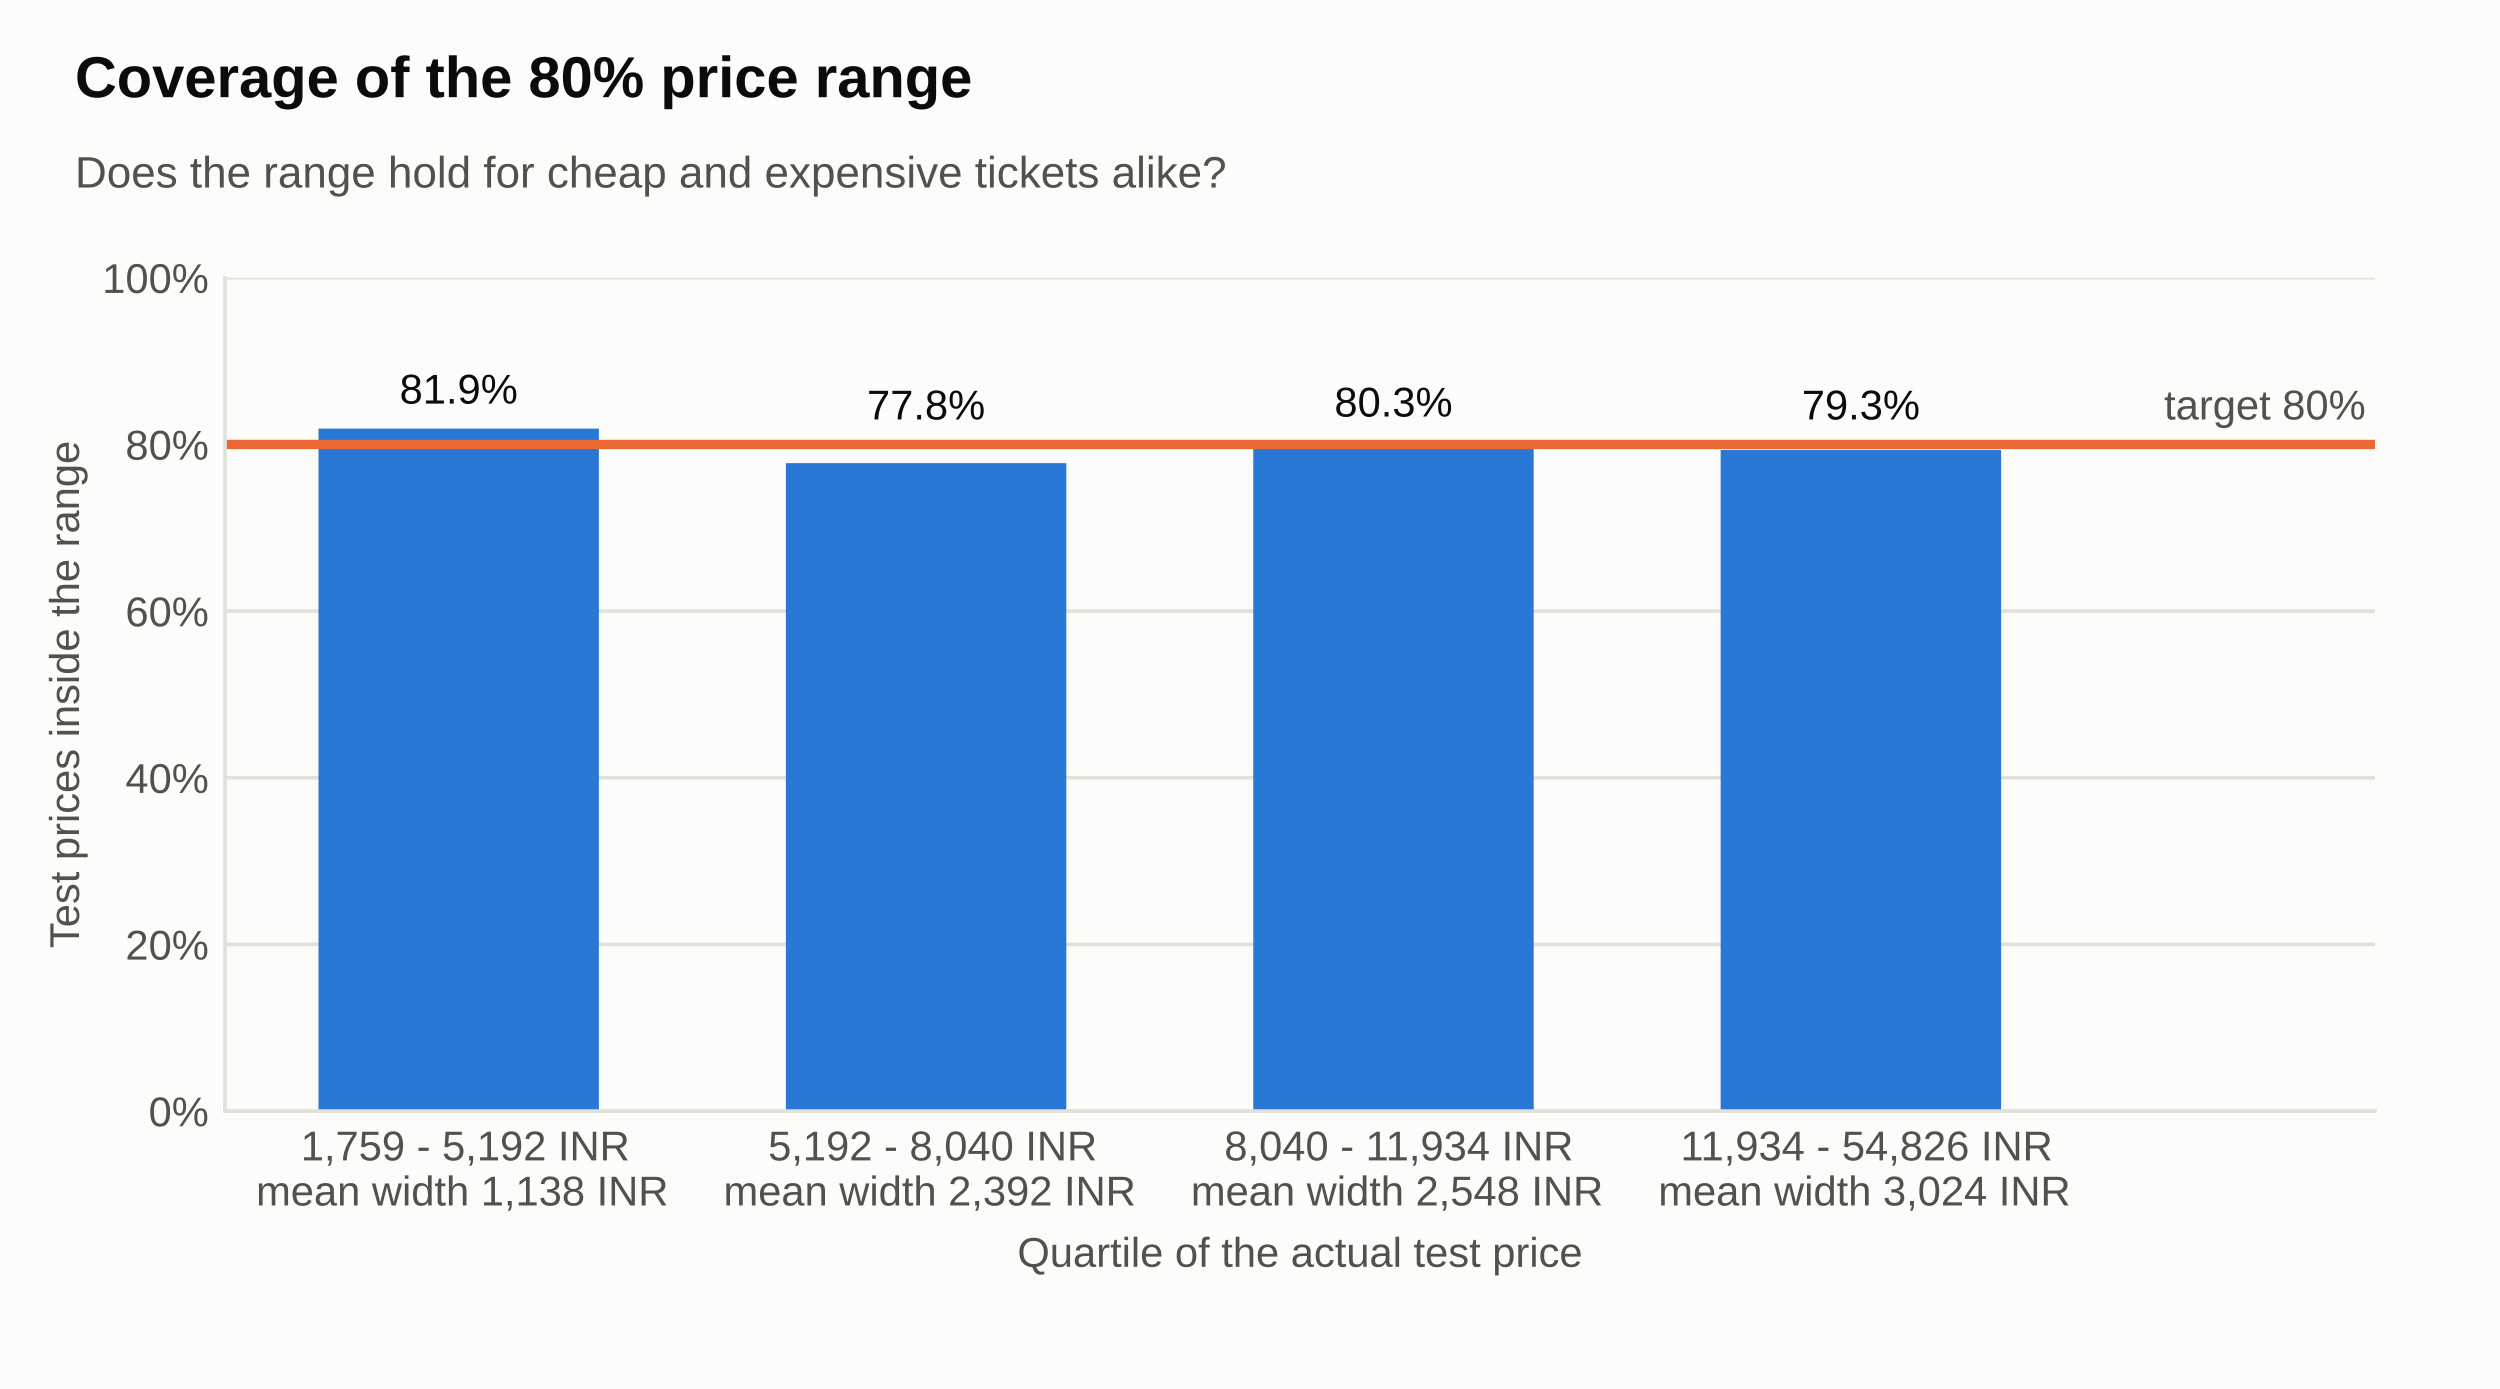
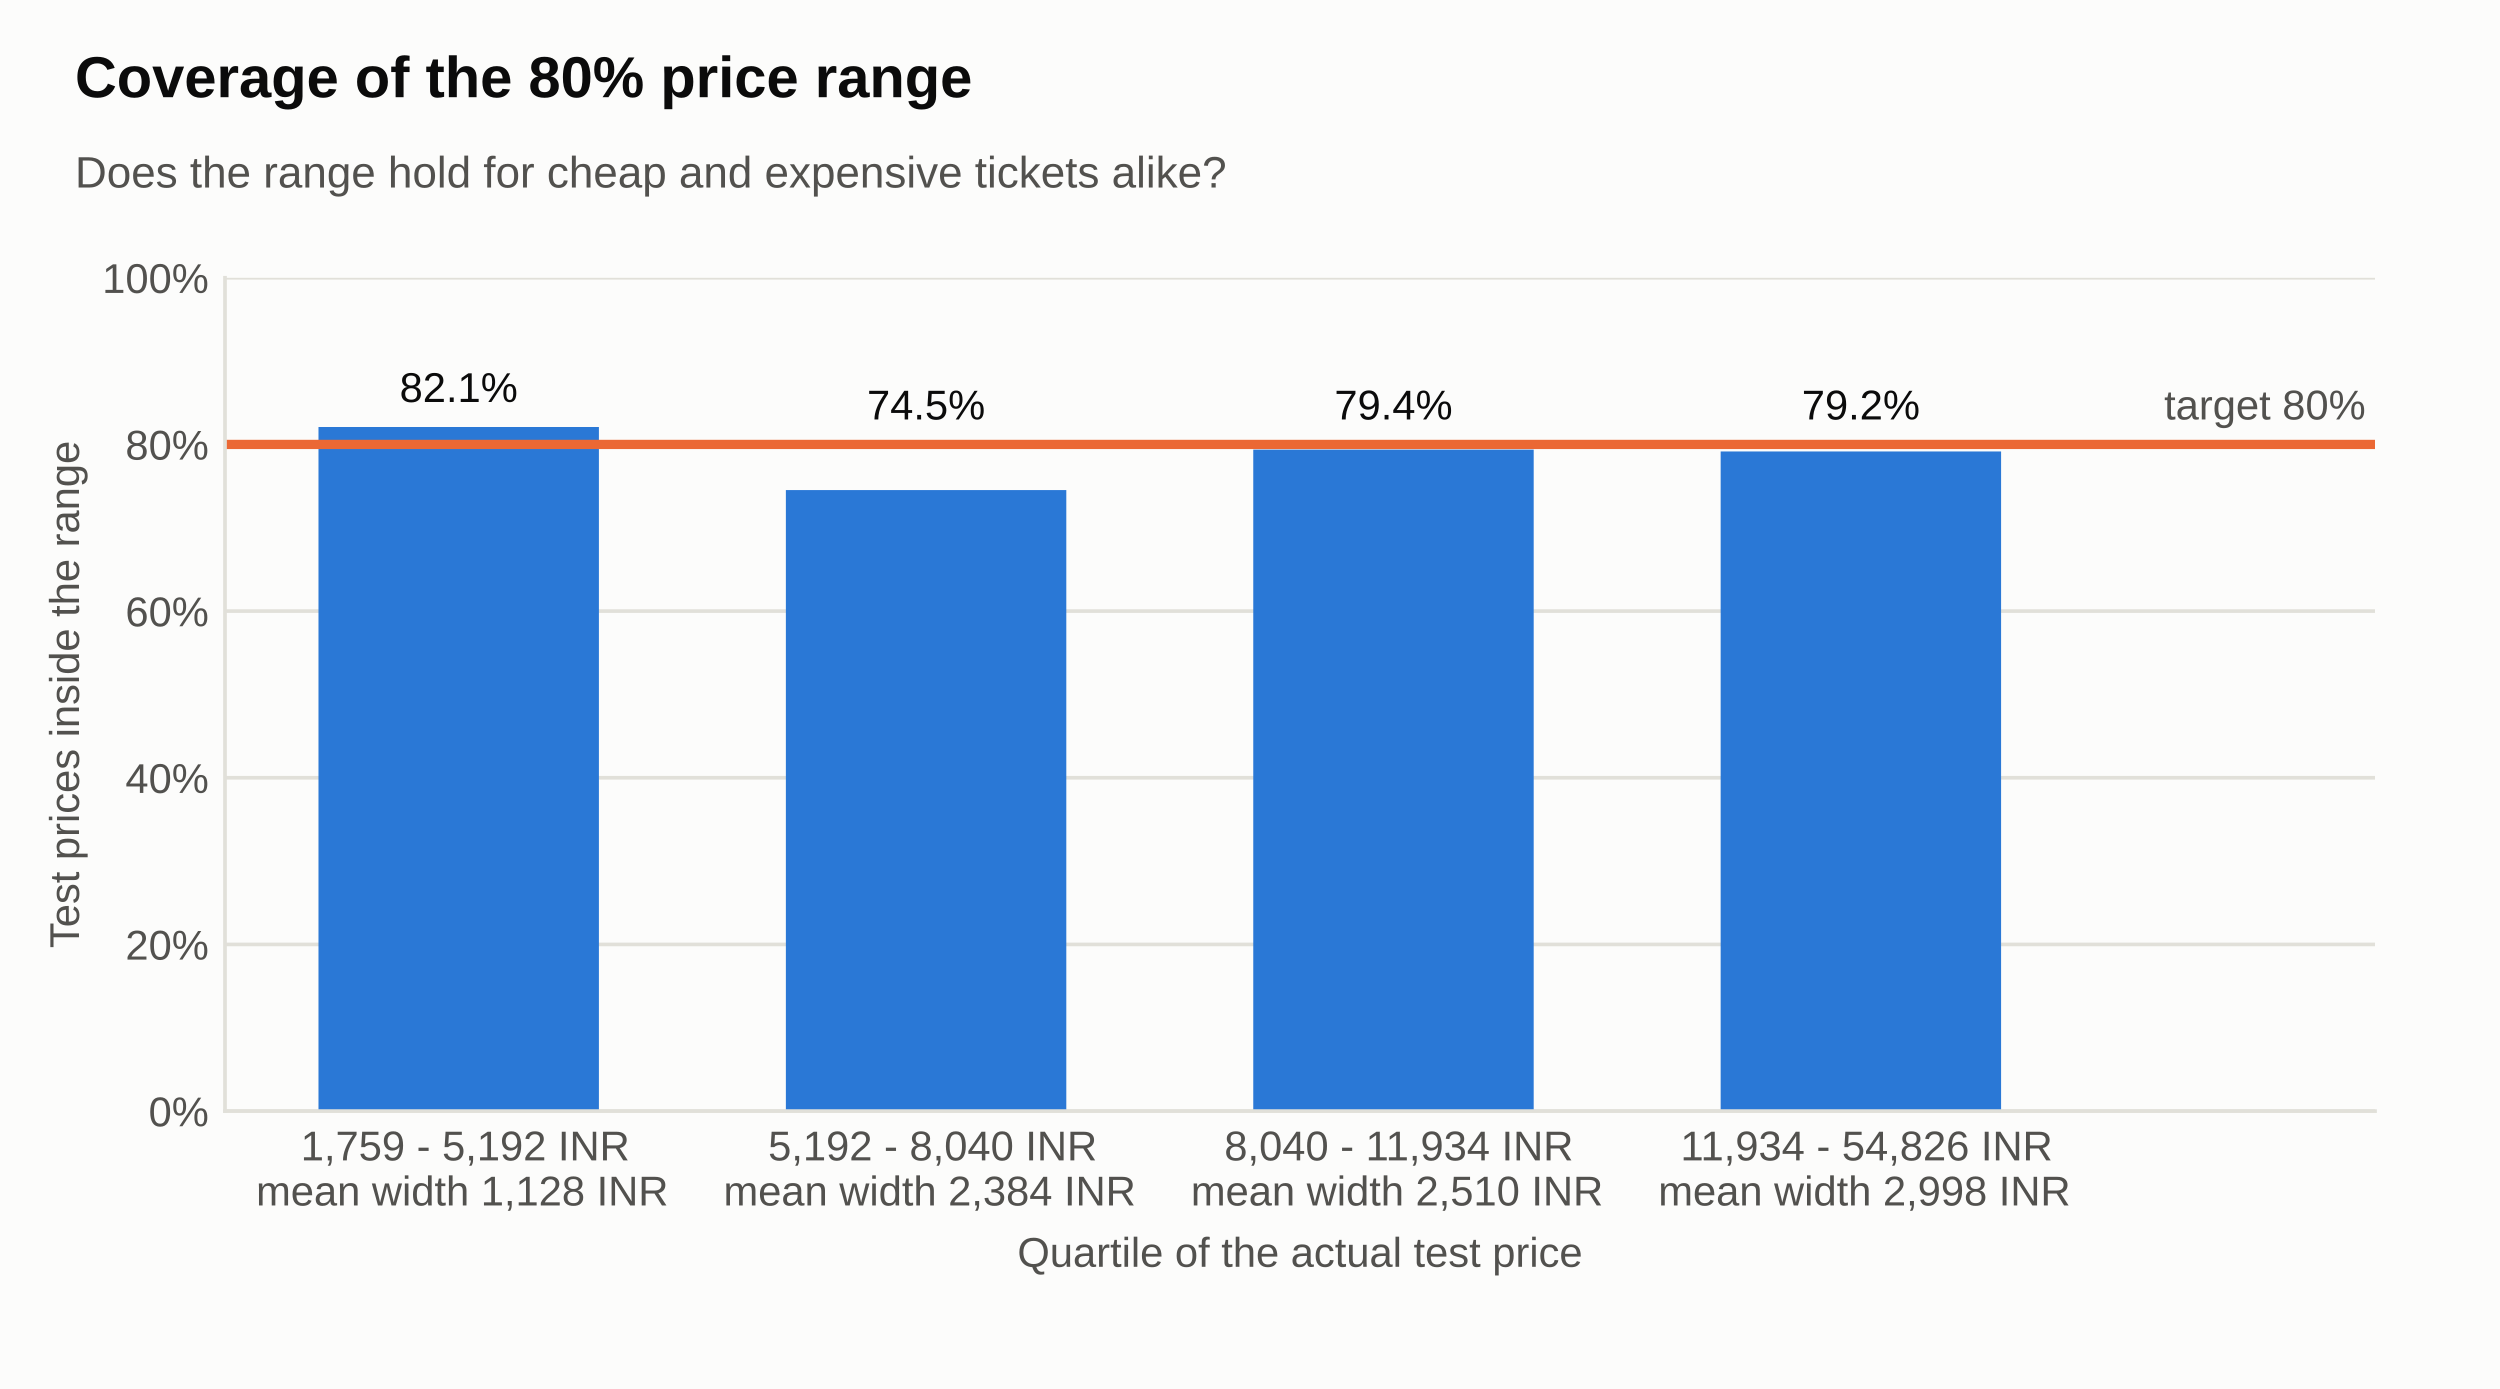
<svg xmlns="http://www.w3.org/2000/svg" width="540pt" height="300pt" viewBox="0 0 540 300" version="1.1">
  <defs>
    <style type="text/css">*{stroke-linejoin: round; stroke-linecap: butt}</style>
  </defs>
  <g id="figure_1">
    <g id="patch_1">
      <path d="M 0 300  L 540 300  L 540 0  L 0 0  z " style="fill: #fcfcfb" />
    </g>
    <g id="axes_1">
      <g id="patch_2">
        <path d="M 48.6 240  L 513 240  L 513 60  L 48.6 60  z " style="fill: #fcfcfb" />
      </g>
      <g id="matplotlib.axis_1">
        <g id="xtick_1">
          <g id="line2d_1" />
          <g id="text_1">
            <text style="font-size: 9px; font-family: 'Segoe UI', 'Helvetica Neue', 'Arial', 'DejaVu Sans', sans-serif; fill: #52514e" transform="translate(64.96756 250.6433)">1,759 - 5,192 INR</text>
-             <text style="font-size: 9px; font-family: 'Segoe UI', 'Helvetica Neue', 'Arial', 'DejaVu Sans', sans-serif; fill: #52514e" transform="translate(55.31646 260.3823)">mean width 1,138 INR</text>
+             <text style="font-size: 9px; font-family: 'Segoe UI', 'Helvetica Neue', 'Arial', 'DejaVu Sans', sans-serif; fill: #52514e" transform="translate(55.31646 260.3823)">mean width 1,128 INR</text>
          </g>
        </g>
        <g id="xtick_2">
          <g id="line2d_2" />
          <g id="text_2">
            <text style="font-size: 9px; font-family: 'Segoe UI', 'Helvetica Neue', 'Arial', 'DejaVu Sans', sans-serif; fill: #52514e" transform="translate(165.9241 250.6433)">5,192 - 8,040 INR</text>
-             <text style="font-size: 9px; font-family: 'Segoe UI', 'Helvetica Neue', 'Arial', 'DejaVu Sans', sans-serif; fill: #52514e" transform="translate(156.273 260.3823)">mean width 2,392 INR</text>
+             <text style="font-size: 9px; font-family: 'Segoe UI', 'Helvetica Neue', 'Arial', 'DejaVu Sans', sans-serif; fill: #52514e" transform="translate(156.273 260.3823)">mean width 2,384 INR</text>
          </g>
        </g>
        <g id="xtick_3">
          <g id="line2d_3" />
          <g id="text_3">
            <text style="font-size: 9px; font-family: 'Segoe UI', 'Helvetica Neue', 'Arial', 'DejaVu Sans', sans-serif; fill: #52514e" transform="translate(264.4548 250.6433)">8,040 - 11,934 INR</text>
-             <text style="font-size: 9px; font-family: 'Segoe UI', 'Helvetica Neue', 'Arial', 'DejaVu Sans', sans-serif; fill: #52514e" transform="translate(257.2295 260.3823)">mean width 2,548 INR</text>
+             <text style="font-size: 9px; font-family: 'Segoe UI', 'Helvetica Neue', 'Arial', 'DejaVu Sans', sans-serif; fill: #52514e" transform="translate(257.2295 260.3823)">mean width 2,510 INR</text>
          </g>
        </g>
        <g id="xtick_4">
          <g id="line2d_4" />
          <g id="text_4">
            <text style="font-size: 9px; font-family: 'Segoe UI', 'Helvetica Neue', 'Arial', 'DejaVu Sans', sans-serif; fill: #52514e" transform="translate(362.9856 250.6433)">11,934 - 54,826 INR</text>
-             <text style="font-size: 9px; font-family: 'Segoe UI', 'Helvetica Neue', 'Arial', 'DejaVu Sans', sans-serif; fill: #52514e" transform="translate(358.186 260.3823)">mean width 3,024 INR</text>
+             <text style="font-size: 9px; font-family: 'Segoe UI', 'Helvetica Neue', 'Arial', 'DejaVu Sans', sans-serif; fill: #52514e" transform="translate(358.186 260.3823)">mean width 2,998 INR</text>
          </g>
        </g>
        <g id="text_5">
          <text style="font-size: 9px; font-family: 'Segoe UI', 'Helvetica Neue', 'Arial', 'DejaVu Sans', sans-serif; text-anchor: middle; fill: #52514e" x="280.8" y="273.626" transform="rotate(-0 280.8 273.6258)">Quartile of the actual test price</text>
        </g>
      </g>
      <g id="matplotlib.axis_2">
        <g id="ytick_1">
          <g id="line2d_5">
            <path d="M 48.6 240  L 513 240  " clip-path="url(#pb73e899135)" style="fill: none; stroke: #e1e0d9; stroke-width: 0.8; stroke-linecap: square" />
          </g>
          <g id="line2d_6" />
          <g id="text_6">
            <text style="font-size: 9px; font-family: 'Segoe UI', 'Helvetica Neue', 'Arial', 'DejaVu Sans', sans-serif; text-anchor: end; fill: #52514e" x="45.1" y="243.276" transform="rotate(-0 45.1 243.2761)">0%</text>
          </g>
        </g>
        <g id="ytick_2">
          <g id="line2d_7">
            <path d="M 48.6 204  L 513 204  " clip-path="url(#pb73e899135)" style="fill: none; stroke: #e1e0d9; stroke-width: 0.8; stroke-linecap: square" />
          </g>
          <g id="line2d_8" />
          <g id="text_7">
            <text style="font-size: 9px; font-family: 'Segoe UI', 'Helvetica Neue', 'Arial', 'DejaVu Sans', sans-serif; text-anchor: end; fill: #52514e" x="45.1" y="207.276" transform="rotate(-0 45.1 207.2761)">20%</text>
          </g>
        </g>
        <g id="ytick_3">
          <g id="line2d_9">
            <path d="M 48.6 168  L 513 168  " clip-path="url(#pb73e899135)" style="fill: none; stroke: #e1e0d9; stroke-width: 0.8; stroke-linecap: square" />
          </g>
          <g id="line2d_10" />
          <g id="text_8">
            <text style="font-size: 9px; font-family: 'Segoe UI', 'Helvetica Neue', 'Arial', 'DejaVu Sans', sans-serif; text-anchor: end; fill: #52514e" x="45.1" y="171.276" transform="rotate(-0 45.1 171.2761)">40%</text>
          </g>
        </g>
        <g id="ytick_4">
          <g id="line2d_11">
            <path d="M 48.6 132  L 513 132  " clip-path="url(#pb73e899135)" style="fill: none; stroke: #e1e0d9; stroke-width: 0.8; stroke-linecap: square" />
          </g>
          <g id="line2d_12" />
          <g id="text_9">
            <text style="font-size: 9px; font-family: 'Segoe UI', 'Helvetica Neue', 'Arial', 'DejaVu Sans', sans-serif; text-anchor: end; fill: #52514e" x="45.1" y="135.276" transform="rotate(-0 45.1 135.2761)">60%</text>
          </g>
        </g>
        <g id="ytick_5">
          <g id="line2d_13">
            <path d="M 48.6 96  L 513 96  " clip-path="url(#pb73e899135)" style="fill: none; stroke: #e1e0d9; stroke-width: 0.8; stroke-linecap: square" />
          </g>
          <g id="line2d_14" />
          <g id="text_10">
            <text style="font-size: 9px; font-family: 'Segoe UI', 'Helvetica Neue', 'Arial', 'DejaVu Sans', sans-serif; text-anchor: end; fill: #52514e" x="45.1" y="99.276" transform="rotate(-0 45.1 99.27612)">80%</text>
          </g>
        </g>
        <g id="ytick_6">
          <g id="line2d_15">
            <path d="M 48.6 60  L 513 60  " clip-path="url(#pb73e899135)" style="fill: none; stroke: #e1e0d9; stroke-width: 0.8; stroke-linecap: square" />
          </g>
          <g id="line2d_16" />
          <g id="text_11">
            <text style="font-size: 9px; font-family: 'Segoe UI', 'Helvetica Neue', 'Arial', 'DejaVu Sans', sans-serif; text-anchor: end; fill: #52514e" x="45.1" y="63.276" transform="rotate(-0 45.1 63.27612)">100%</text>
          </g>
        </g>
        <g id="text_12">
          <text style="font-size: 9px; font-family: 'Segoe UI', 'Helvetica Neue', 'Arial', 'DejaVu Sans', sans-serif; text-anchor: middle; fill: #52514e" x="17.062" y="150" transform="rotate(-90 17.06156 150)">Test prices inside the range</text>
        </g>
      </g>
      <g id="patch_3">
-         <path d="M 68.791 240  L 129.365 240  L 129.365 92.571  L 68.791 92.571  z " clip-path="url(#pb73e899135)" style="fill: #2a78d6" />
+         <path d="M 68.791 240  L 129.365 240  L 129.365 92.229  L 68.791 92.229  z " clip-path="url(#pb73e899135)" style="fill: #2a78d6" />
      </g>
      <g id="patch_4">
-         <path d="M 169.748 240  L 230.322 240  L 230.322 100.038  L 169.748 100.038  z " clip-path="url(#pb73e899135)" style="fill: #2a78d6" />
+         <path d="M 169.748 240  L 230.322 240  L 230.322 105.856  L 169.748 105.856  z " clip-path="url(#pb73e899135)" style="fill: #2a78d6" />
      </g>
      <g id="patch_5">
-         <path d="M 270.704 240  L 331.278 240  L 331.278 95.376  L 270.704 95.376  z " clip-path="url(#pb73e899135)" style="fill: #2a78d6" />
+         <path d="M 270.704 240  L 331.278 240  L 331.278 97.11  L 270.704 97.11  z " clip-path="url(#pb73e899135)" style="fill: #2a78d6" />
      </g>
      <g id="patch_6">
-         <path d="M 371.661 240  L 432.235 240  L 432.235 97.17  L 371.661 97.17  z " clip-path="url(#pb73e899135)" style="fill: #2a78d6" />
+         <path d="M 371.661 240  L 432.235 240  L 432.235 97.514  L 371.661 97.514  z " clip-path="url(#pb73e899135)" style="fill: #2a78d6" />
      </g>
      <g id="line2d_17">
        <path d="M 48.6 96  L 513 96  " clip-path="url(#pb73e899135)" style="fill: none; stroke: #eb6834; stroke-width: 2; stroke-linecap: square" />
      </g>
      <g id="patch_7">
        <path d="M 48.6 240  L 48.6 60  " style="fill: none; stroke: #e1e0d9; stroke-width: 0.8; stroke-linejoin: miter; stroke-linecap: square" />
      </g>
      <g id="patch_8">
        <path d="M 48.6 240  L 513 240  " style="fill: none; stroke: #e1e0d9; stroke-width: 0.8; stroke-linejoin: miter; stroke-linecap: square" />
      </g>
      <g id="text_13">
-         <text style="font-size: 9px; font-family: 'Segoe UI', 'Helvetica Neue', 'Arial', 'DejaVu Sans', sans-serif; text-anchor: middle; fill: #0b0b0b" x="99.078" y="87.171" transform="rotate(-0 99.07826 87.17143)">81.9%</text>
+         <text style="font-size: 9px; font-family: 'Segoe UI', 'Helvetica Neue', 'Arial', 'DejaVu Sans', sans-serif; text-anchor: middle; fill: #0b0b0b" x="99.078" y="86.829" transform="rotate(-0 99.07826 86.82857)">82.1%</text>
      </g>
      <g id="text_14">
-         <text style="font-size: 9px; font-family: 'Segoe UI', 'Helvetica Neue', 'Arial', 'DejaVu Sans', sans-serif; text-anchor: middle; fill: #0b0b0b" x="200.035" y="90.6" transform="rotate(-0 200.0348 90.6)">77.8%</text>
+         <text style="font-size: 9px; font-family: 'Segoe UI', 'Helvetica Neue', 'Arial', 'DejaVu Sans', sans-serif; text-anchor: middle; fill: #0b0b0b" x="200.035" y="90.6" transform="rotate(-0 200.0348 90.6)">74.5%</text>
      </g>
      <g id="text_15">
-         <text style="font-size: 9px; font-family: 'Segoe UI', 'Helvetica Neue', 'Arial', 'DejaVu Sans', sans-serif; text-anchor: middle; fill: #0b0b0b" x="300.991" y="89.976" transform="rotate(-0 300.9913 89.97572)">80.3%</text>
+         <text style="font-size: 9px; font-family: 'Segoe UI', 'Helvetica Neue', 'Arial', 'DejaVu Sans', sans-serif; text-anchor: middle; fill: #0b0b0b" x="300.991" y="90.6" transform="rotate(-0 300.9913 90.6)">79.4%</text>
      </g>
      <g id="text_16">
-         <text style="font-size: 9px; font-family: 'Segoe UI', 'Helvetica Neue', 'Arial', 'DejaVu Sans', sans-serif; text-anchor: middle; fill: #0b0b0b" x="401.948" y="90.6" transform="rotate(-0 401.9478 90.6)">79.3%</text>
+         <text style="font-size: 9px; font-family: 'Segoe UI', 'Helvetica Neue', 'Arial', 'DejaVu Sans', sans-serif; text-anchor: middle; fill: #0b0b0b" x="401.948" y="90.6" transform="rotate(-0 401.9478 90.6)">79.2%</text>
      </g>
      <g id="text_17">
        <text style="font-size: 9px; font-family: 'Segoe UI', 'Helvetica Neue', 'Arial', 'DejaVu Sans', sans-serif; text-anchor: end; fill: #52514e" x="510.981" y="90.6" transform="rotate(-0 510.9809 90.6)">target 80%</text>
      </g>
    </g>
    <g id="text_18">
      <text style="font-weight: 700; font-size: 12.5px; font-family: 'Segoe UI', 'Helvetica Neue', 'Arial', 'DejaVu Sans', sans-serif; text-anchor: start; fill: #0b0b0b" x="16.2" y="21" transform="rotate(-0 16.2 21)">Coverage of the 80% price range</text>
    </g>
    <g id="text_19">
      <text style="font-size: 9.5px; font-family: 'Segoe UI', 'Helvetica Neue', 'Arial', 'DejaVu Sans', sans-serif; text-anchor: start; fill: #52514e" x="16.2" y="40.5" transform="rotate(-0 16.2 40.5)">Does the range hold for cheap and expensive tickets alike?</text>
    </g>
  </g>
  <defs>
    <clipPath id="pb73e899135">
      <rect x="48.6" y="60" width="464.4" height="180" />
    </clipPath>
  </defs>
</svg>
